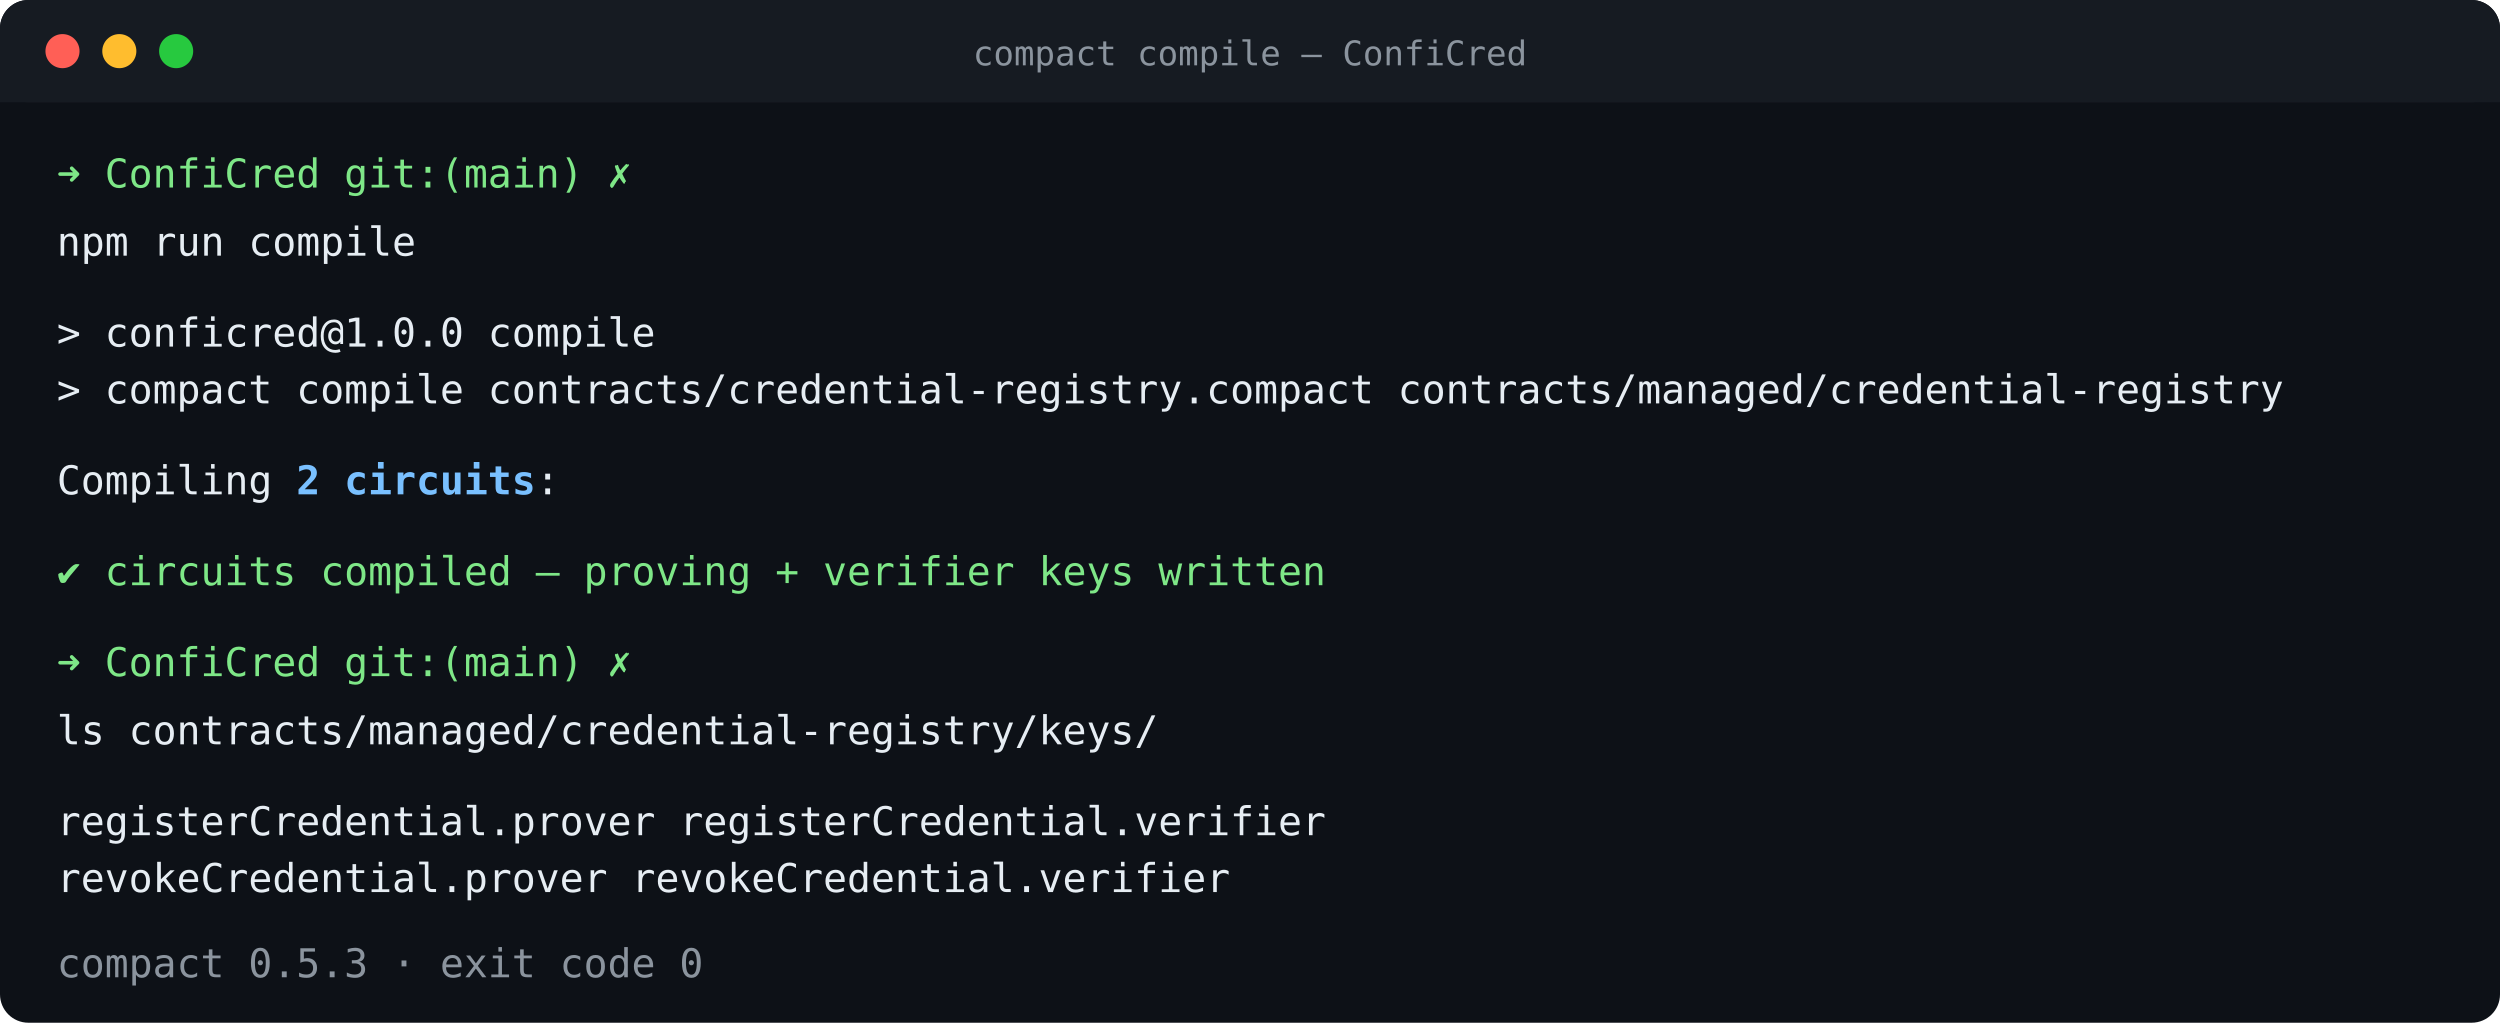
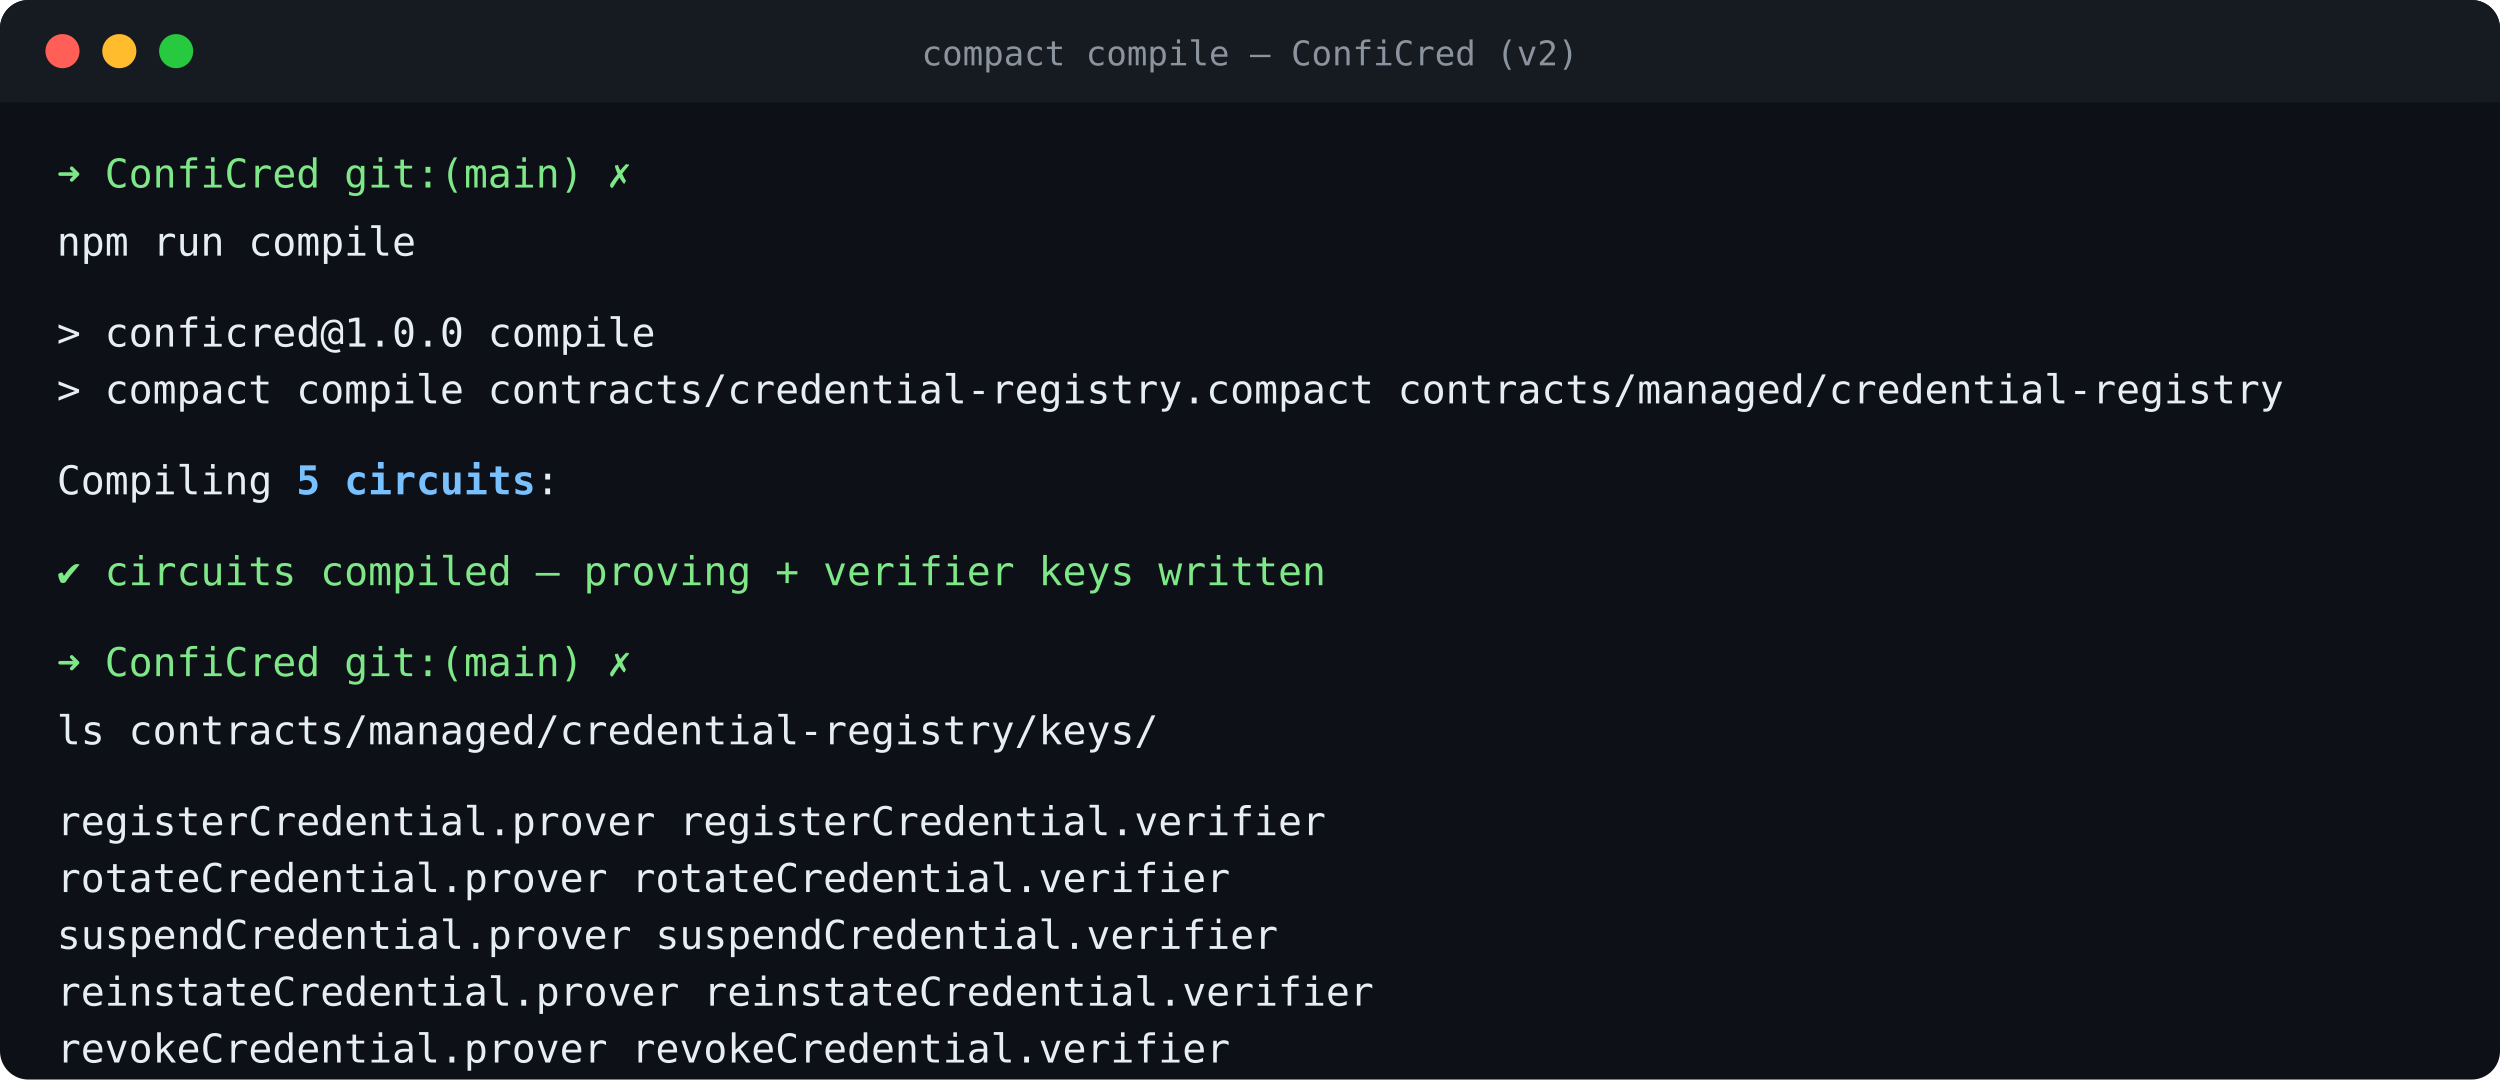
- <svg xmlns="http://www.w3.org/2000/svg" width="880" height="360" viewBox="0 0 880 360" font-family="Menlo, Consolas, 'DejaVu Sans Mono', monospace" font-size="14">
-   <rect width="880" height="360" rx="10" fill="#0d1117" />
+ <svg xmlns="http://www.w3.org/2000/svg" width="880" height="380" viewBox="0 0 880 380" font-family="Menlo, Consolas, 'DejaVu Sans Mono', monospace" font-size="14">
+   <rect width="880" height="380" rx="10" fill="#0d1117" />
  <rect width="880" height="36" rx="10" fill="#161b22" />
  <rect y="26" width="880" height="10" fill="#161b22" />
  <circle cx="22" cy="18" r="6" fill="#ff5f56" />
  <circle cx="42" cy="18" r="6" fill="#ffbd2e" />
  <circle cx="62" cy="18" r="6" fill="#27c93f" />
-   <text x="440" y="23" text-anchor="middle" fill="#8b949e" font-size="12">compact compile — ConfiCred</text>
+   <text x="440" y="23" text-anchor="middle" fill="#8b949e" font-size="12">compact compile — ConfiCred (v2)</text>
  <text x="20" y="66" fill="#7ee787">➜  ConfiCred git:(main) ✗</text>
  <text x="20" y="90" fill="#e6edf3">npm run compile</text>
  <text x="20" y="122" fill="#e6edf3">&gt; conficred@1.0.0 compile</text>
  <text x="20" y="142" fill="#e6edf3">&gt; compact compile contracts/credential-registry.compact contracts/managed/credential-registry</text>
-   <text x="20" y="174" fill="#e6edf3">Compiling <tspan fill="#79c0ff" font-weight="bold">2 circuits</tspan>:</text>
+   <text x="20" y="174" fill="#e6edf3">Compiling <tspan fill="#79c0ff" font-weight="bold">5 circuits</tspan>:</text>
  <text x="20" y="206" fill="#7ee787">✔ circuits compiled — proving + verifier keys written</text>
  <text x="20" y="238" fill="#7ee787">➜  ConfiCred git:(main) ✗</text>
  <text x="20" y="262" fill="#e6edf3">ls contracts/managed/credential-registry/keys/</text>
-   <text x="20" y="294" fill="#e6edf3">registerCredential.prover    registerCredential.verifier</text>
-   <text x="20" y="314" fill="#e6edf3">revokeCredential.prover      revokeCredential.verifier</text>
-   <text x="20" y="344" fill="#8b949e">compact 0.5.3 · exit code 0</text>
+   <text x="20" y="294" fill="#e6edf3">registerCredential.prover     registerCredential.verifier</text>
+   <text x="20" y="314" fill="#e6edf3">rotateCredential.prover       rotateCredential.verifier</text>
+   <text x="20" y="334" fill="#e6edf3">suspendCredential.prover      suspendCredential.verifier</text>
+   <text x="20" y="354" fill="#e6edf3">reinstateCredential.prover    reinstateCredential.verifier</text>
+   <text x="20" y="374" fill="#e6edf3">revokeCredential.prover       revokeCredential.verifier</text>
+   <text x="740" y="404" fill="#8b949e" transform="translate(-720,0)">compact 0.5.3 · exit code 0</text>
</svg>
